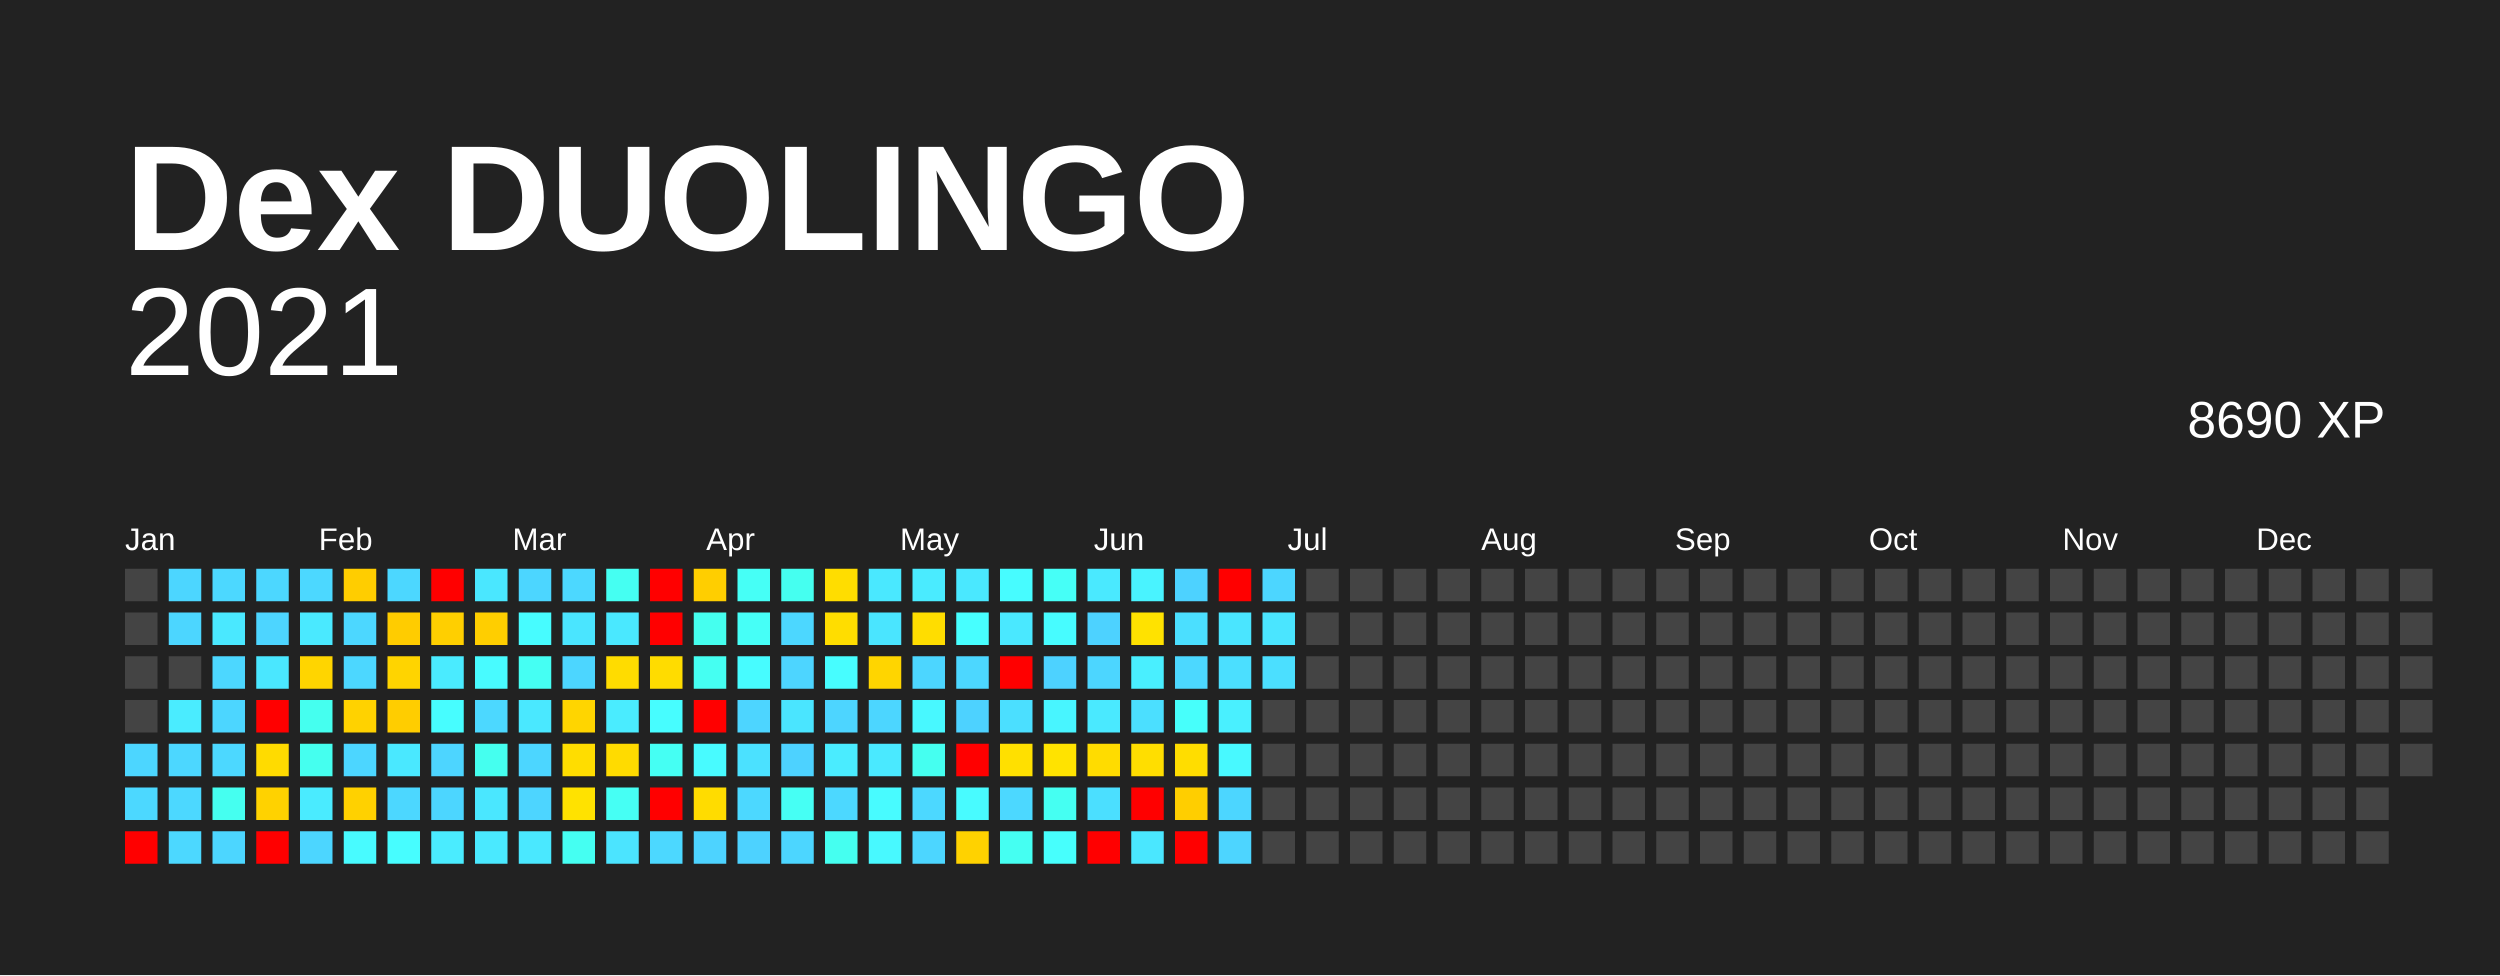
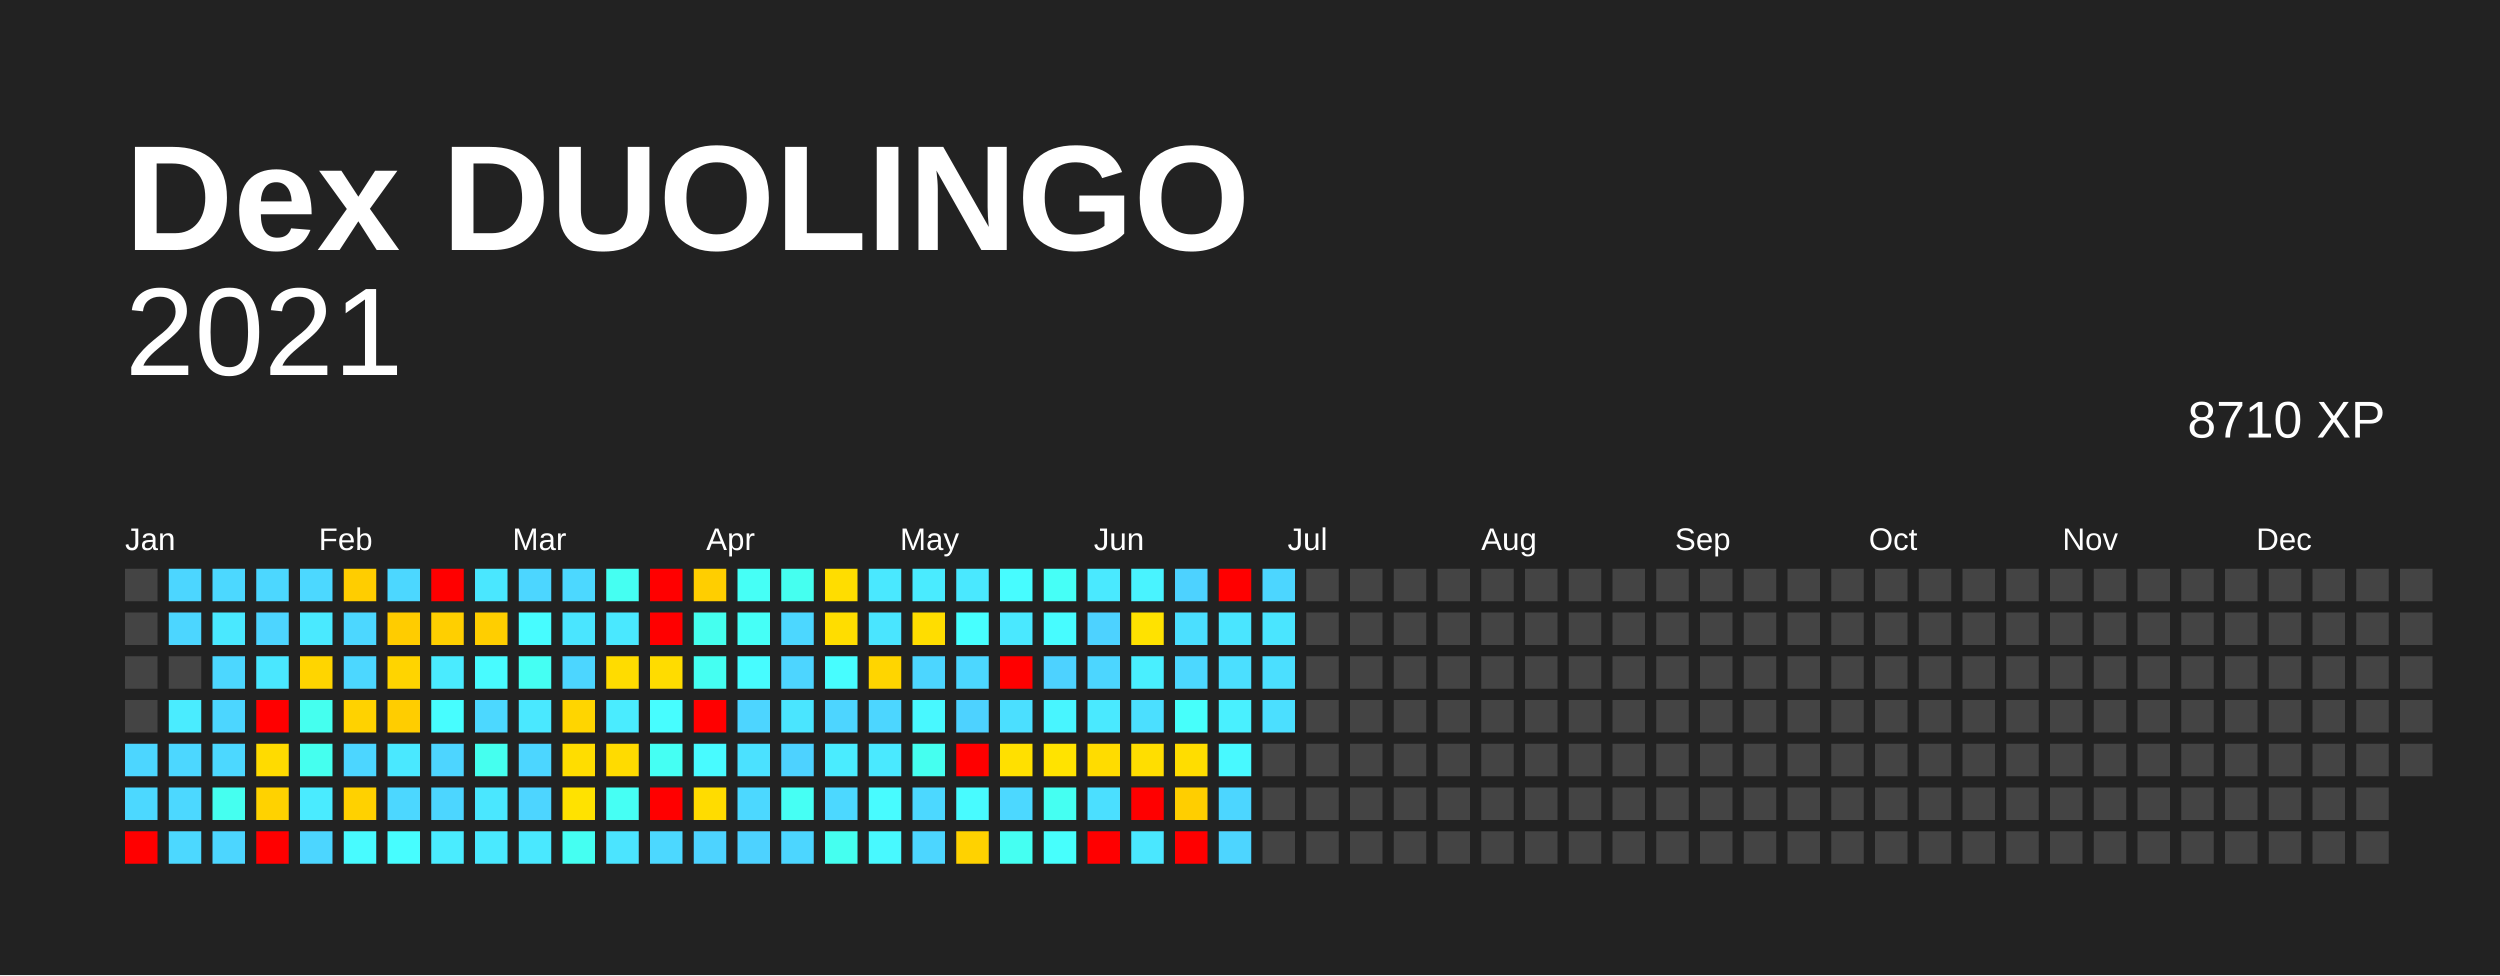
<svg xmlns="http://www.w3.org/2000/svg" baseProfile="full" height="78mm" version="1.1" viewBox="0,0,200,78" width="200mm">
  <defs />
  <rect fill="#222222" height="78" width="200" x="0" y="0" />
  <text fill="#FFFFFF" style="font-size:12px; font-family:Arial; font-weight:bold;" x="10" y="20">Dex DUOLINGO</text>
  <text alignment-baseline="hanging" fill="#FFFFFF" style="font-size:10.0px; font-family:Arial;" x="10" y="30">2021</text>
-   <text alignment-baseline="hanging" fill="#FFFFFF" style="font-size:4.125px; font-family:Arial;" x="175" y="35">8690 XP</text>
+   <text alignment-baseline="hanging" fill="#FFFFFF" style="font-size:4.125px; font-family:Arial;" x="175" y="35">8710 XP</text>
  <text fill="#FFFFFF" style="font-size:2.5px; font-family:Arial" x="10.0" y="44">Jan</text>
  <text fill="#FFFFFF" style="font-size:2.5px; font-family:Arial" x="25.5" y="44">Feb</text>
  <text fill="#FFFFFF" style="font-size:2.5px; font-family:Arial" x="41.0" y="44">Mar</text>
  <text fill="#FFFFFF" style="font-size:2.5px; font-family:Arial" x="56.5" y="44">Apr</text>
  <text fill="#FFFFFF" style="font-size:2.5px; font-family:Arial" x="72.0" y="44">May</text>
  <text fill="#FFFFFF" style="font-size:2.5px; font-family:Arial" x="87.5" y="44">Jun</text>
  <text fill="#FFFFFF" style="font-size:2.5px; font-family:Arial" x="103.0" y="44">Jul</text>
  <text fill="#FFFFFF" style="font-size:2.5px; font-family:Arial" x="118.5" y="44">Aug</text>
  <text fill="#FFFFFF" style="font-size:2.5px; font-family:Arial" x="134.0" y="44">Sep</text>
  <text fill="#FFFFFF" style="font-size:2.5px; font-family:Arial" x="149.5" y="44">Oct</text>
  <text fill="#FFFFFF" style="font-size:2.5px; font-family:Arial" x="165.0" y="44">Nov</text>
  <text fill="#FFFFFF" style="font-size:2.5px; font-family:Arial" x="180.5" y="44">Dec</text>
  <rect fill="#444444" height="2.6" width="2.6" x="10.0" y="45.5" />
  <rect fill="#444444" height="2.6" width="2.6" x="10.0" y="49.0" />
  <rect fill="#444444" height="2.6" width="2.6" x="10.0" y="52.5" />
  <rect fill="#444444" height="2.6" width="2.6" x="10.0" y="56.0" />
  <rect fill="#4cd6ff" height="2.6" width="2.6" x="10.0" y="59.5" />
  <rect fill="#4cd8ff" height="2.6" width="2.6" x="10.0" y="63.0" />
  <rect fill="red" height="2.6" width="2.6" x="10.0" y="66.5" />
  <rect fill="#4cd6ff" height="2.6" width="2.6" x="13.5" y="45.5" />
  <rect fill="#4cd6ff" height="2.6" width="2.6" x="13.5" y="49.0" />
  <rect fill="#444444" height="2.6" width="2.6" x="13.5" y="52.5" />
  <rect fill="#4aecff" height="2.6" width="2.6" x="13.5" y="56.0" />
  <rect fill="#4cd7ff" height="2.6" width="2.6" x="13.5" y="59.5" />
  <rect fill="#4cd8ff" height="2.6" width="2.6" x="13.5" y="63.0" />
  <rect fill="#4cd8ff" height="2.6" width="2.6" x="13.5" y="66.5" />
  <rect fill="#4cd8ff" height="2.6" width="2.6" x="17.0" y="45.5" />
  <rect fill="#4ae8ff" height="2.6" width="2.6" x="17.0" y="49.0" />
  <rect fill="#4cd7ff" height="2.6" width="2.6" x="17.0" y="52.5" />
  <rect fill="#4cd6ff" height="2.6" width="2.6" x="17.0" y="56.0" />
  <rect fill="#4cd8ff" height="2.6" width="2.6" x="17.0" y="59.5" />
  <rect fill="#45fff0" height="2.6" width="2.6" x="17.0" y="63.0" />
  <rect fill="#4cd6ff" height="2.6" width="2.6" x="17.0" y="66.5" />
  <rect fill="#4cd7ff" height="2.6" width="2.6" x="20.5" y="45.5" />
  <rect fill="#4dd5ff" height="2.6" width="2.6" x="20.5" y="49.0" />
  <rect fill="#4ae7ff" height="2.6" width="2.6" x="20.5" y="52.5" />
  <rect fill="red" height="2.6" width="2.6" x="20.5" y="56.0" />
  <rect fill="#ffdb00" height="2.6" width="2.6" x="20.5" y="59.5" />
  <rect fill="#ffd200" height="2.6" width="2.6" x="20.5" y="63.0" />
  <rect fill="red" height="2.6" width="2.6" x="20.5" y="66.5" />
  <rect fill="#4cd8ff" height="2.6" width="2.6" x="24.0" y="45.5" />
  <rect fill="#4ae9ff" height="2.6" width="2.6" x="24.0" y="49.0" />
  <rect fill="#ffd500" height="2.6" width="2.6" x="24.0" y="52.5" />
  <rect fill="#45ffef" height="2.6" width="2.6" x="24.0" y="56.0" />
  <rect fill="#45ffef" height="2.6" width="2.6" x="24.0" y="59.5" />
  <rect fill="#4aebff" height="2.6" width="2.6" x="24.0" y="63.0" />
  <rect fill="#4cd6ff" height="2.6" width="2.6" x="24.0" y="66.5" />
  <rect fill="#ffcd00" height="2.6" width="2.6" x="27.5" y="45.5" />
  <rect fill="#4cd7ff" height="2.6" width="2.6" x="27.5" y="49.0" />
  <rect fill="#4cd7ff" height="2.6" width="2.6" x="27.5" y="52.5" />
  <rect fill="#ffd200" height="2.6" width="2.6" x="27.5" y="56.0" />
  <rect fill="#4cd6ff" height="2.6" width="2.6" x="27.5" y="59.5" />
  <rect fill="#ffd100" height="2.6" width="2.6" x="27.5" y="63.0" />
  <rect fill="#48fbff" height="2.6" width="2.6" x="27.5" y="66.5" />
  <rect fill="#4cd7ff" height="2.6" width="2.6" x="31.0" y="45.5" />
  <rect fill="#ffcc00" height="2.6" width="2.6" x="31.0" y="49.0" />
  <rect fill="#ffd400" height="2.6" width="2.6" x="31.0" y="52.5" />
  <rect fill="#ffcd00" height="2.6" width="2.6" x="31.0" y="56.0" />
  <rect fill="#4ae8ff" height="2.6" width="2.6" x="31.0" y="59.5" />
  <rect fill="#4cd7ff" height="2.6" width="2.6" x="31.0" y="63.0" />
  <rect fill="#47fdff" height="2.6" width="2.6" x="31.0" y="66.5" />
  <rect fill="red" height="2.6" width="2.6" x="34.5" y="45.5" />
  <rect fill="#ffcf00" height="2.6" width="2.6" x="34.5" y="49.0" />
  <rect fill="#4aebff" height="2.6" width="2.6" x="34.5" y="52.5" />
  <rect fill="#47fdff" height="2.6" width="2.6" x="34.5" y="56.0" />
  <rect fill="#4dd5ff" height="2.6" width="2.6" x="34.5" y="59.5" />
  <rect fill="#4cd6ff" height="2.6" width="2.6" x="34.5" y="63.0" />
  <rect fill="#4aecff" height="2.6" width="2.6" x="34.5" y="66.5" />
  <rect fill="#4ae7ff" height="2.6" width="2.6" x="38.0" y="45.5" />
  <rect fill="#ffce00" height="2.6" width="2.6" x="38.0" y="49.0" />
  <rect fill="#48fbff" height="2.6" width="2.6" x="38.0" y="52.5" />
  <rect fill="#4cd8ff" height="2.6" width="2.6" x="38.0" y="56.0" />
  <rect fill="#45ffef" height="2.6" width="2.6" x="38.0" y="59.5" />
  <rect fill="#4ae7ff" height="2.6" width="2.6" x="38.0" y="63.0" />
  <rect fill="#4ae9ff" height="2.6" width="2.6" x="38.0" y="66.5" />
  <rect fill="#4cd6ff" height="2.6" width="2.6" x="41.5" y="45.5" />
  <rect fill="#47fcff" height="2.6" width="2.6" x="41.5" y="49.0" />
  <rect fill="#45fff3" height="2.6" width="2.6" x="41.5" y="52.5" />
  <rect fill="#4ae8ff" height="2.6" width="2.6" x="41.5" y="56.0" />
  <rect fill="#4cd6ff" height="2.6" width="2.6" x="41.5" y="59.5" />
  <rect fill="#4dd5ff" height="2.6" width="2.6" x="41.5" y="63.0" />
  <rect fill="#4ae8ff" height="2.6" width="2.6" x="41.5" y="66.5" />
  <rect fill="#4cd8ff" height="2.6" width="2.6" x="45.0" y="45.5" />
  <rect fill="#4ae5ff" height="2.6" width="2.6" x="45.0" y="49.0" />
  <rect fill="#4cd6ff" height="2.6" width="2.6" x="45.0" y="52.5" />
  <rect fill="#ffd500" height="2.6" width="2.6" x="45.0" y="56.0" />
  <rect fill="#ffdd00" height="2.6" width="2.6" x="45.0" y="59.5" />
  <rect fill="#ffe200" height="2.6" width="2.6" x="45.0" y="63.0" />
  <rect fill="#45fff2" height="2.6" width="2.6" x="45.0" y="66.5" />
  <rect fill="#45fff2" height="2.6" width="2.6" x="48.5" y="45.5" />
  <rect fill="#4ae8ff" height="2.6" width="2.6" x="48.5" y="49.0" />
  <rect fill="#ffdc00" height="2.6" width="2.6" x="48.5" y="52.5" />
  <rect fill="#4aecff" height="2.6" width="2.6" x="48.5" y="56.0" />
  <rect fill="#ffdb00" height="2.6" width="2.6" x="48.5" y="59.5" />
  <rect fill="#46fff4" height="2.6" width="2.6" x="48.5" y="63.0" />
  <rect fill="#4be4ff" height="2.6" width="2.6" x="48.5" y="66.5" />
  <rect fill="red" height="2.6" width="2.6" x="52.0" y="45.5" />
  <rect fill="red" height="2.6" width="2.6" x="52.0" y="49.0" />
  <rect fill="#ffdc00" height="2.6" width="2.6" x="52.0" y="52.5" />
  <rect fill="#47fdff" height="2.6" width="2.6" x="52.0" y="56.0" />
  <rect fill="#45fff3" height="2.6" width="2.6" x="52.0" y="59.5" />
  <rect fill="red" height="2.6" width="2.6" x="52.0" y="63.0" />
  <rect fill="#4cd8ff" height="2.6" width="2.6" x="52.0" y="66.5" />
  <rect fill="#ffce00" height="2.6" width="2.6" x="55.5" y="45.5" />
  <rect fill="#45ffef" height="2.6" width="2.6" x="55.5" y="49.0" />
  <rect fill="#45fff2" height="2.6" width="2.6" x="55.5" y="52.5" />
  <rect fill="red" height="2.6" width="2.6" x="55.5" y="56.0" />
  <rect fill="#48fbff" height="2.6" width="2.6" x="55.5" y="59.5" />
  <rect fill="#ffdc00" height="2.6" width="2.6" x="55.5" y="63.0" />
  <rect fill="#4dd3ff" height="2.6" width="2.6" x="55.5" y="66.5" />
  <rect fill="#46fff6" height="2.6" width="2.6" x="59.0" y="45.5" />
  <rect fill="#46fff7" height="2.6" width="2.6" x="59.0" y="49.0" />
  <rect fill="#47fcff" height="2.6" width="2.6" x="59.0" y="52.5" />
  <rect fill="#4dd5ff" height="2.6" width="2.6" x="59.0" y="56.0" />
  <rect fill="#4be1ff" height="2.6" width="2.6" x="59.0" y="59.5" />
  <rect fill="#4cd8ff" height="2.6" width="2.6" x="59.0" y="63.0" />
  <rect fill="#4dd2ff" height="2.6" width="2.6" x="59.0" y="66.5" />
  <rect fill="#45fff0" height="2.6" width="2.6" x="62.5" y="45.5" />
  <rect fill="#4cd7ff" height="2.6" width="2.6" x="62.5" y="49.0" />
  <rect fill="#4dd5ff" height="2.6" width="2.6" x="62.5" y="52.5" />
  <rect fill="#4ae5ff" height="2.6" width="2.6" x="62.5" y="56.0" />
  <rect fill="#4dd2ff" height="2.6" width="2.6" x="62.5" y="59.5" />
  <rect fill="#46fff4" height="2.6" width="2.6" x="62.5" y="63.0" />
  <rect fill="#4cd6ff" height="2.6" width="2.6" x="62.5" y="66.5" />
  <rect fill="#ffdd00" height="2.6" width="2.6" x="66.0" y="45.5" />
  <rect fill="#ffdd00" height="2.6" width="2.6" x="66.0" y="49.0" />
  <rect fill="#47fdff" height="2.6" width="2.6" x="66.0" y="52.5" />
  <rect fill="#4dd5ff" height="2.6" width="2.6" x="66.0" y="56.0" />
  <rect fill="#4aecff" height="2.6" width="2.6" x="66.0" y="59.5" />
  <rect fill="#4cd8ff" height="2.6" width="2.6" x="66.0" y="63.0" />
  <rect fill="#45fff0" height="2.6" width="2.6" x="66.0" y="66.5" />
  <rect fill="#4ae8ff" height="2.6" width="2.6" x="69.5" y="45.5" />
  <rect fill="#4ae5ff" height="2.6" width="2.6" x="69.5" y="49.0" />
  <rect fill="#ffd500" height="2.6" width="2.6" x="69.5" y="52.5" />
  <rect fill="#4cd6ff" height="2.6" width="2.6" x="69.5" y="56.0" />
  <rect fill="#4ae9ff" height="2.6" width="2.6" x="69.5" y="59.5" />
  <rect fill="#48fbff" height="2.6" width="2.6" x="69.5" y="63.0" />
  <rect fill="#48f9ff" height="2.6" width="2.6" x="69.5" y="66.5" />
  <rect fill="#4aebff" height="2.6" width="2.6" x="73.0" y="45.5" />
  <rect fill="#ffdd00" height="2.6" width="2.6" x="73.0" y="49.0" />
  <rect fill="#4cd6ff" height="2.6" width="2.6" x="73.0" y="52.5" />
  <rect fill="#48f8ff" height="2.6" width="2.6" x="73.0" y="56.0" />
  <rect fill="#45fff0" height="2.6" width="2.6" x="73.0" y="59.5" />
  <rect fill="#4cd8ff" height="2.6" width="2.6" x="73.0" y="63.0" />
  <rect fill="#4cd6ff" height="2.6" width="2.6" x="73.0" y="66.5" />
  <rect fill="#4ae8ff" height="2.6" width="2.6" x="76.5" y="45.5" />
  <rect fill="#47ffff" height="2.6" width="2.6" x="76.5" y="49.0" />
  <rect fill="#4cd7ff" height="2.6" width="2.6" x="76.5" y="52.5" />
  <rect fill="#4dd2ff" height="2.6" width="2.6" x="76.5" y="56.0" />
  <rect fill="red" height="2.6" width="2.6" x="76.5" y="59.5" />
  <rect fill="#48fbff" height="2.6" width="2.6" x="76.5" y="63.0" />
  <rect fill="#ffd200" height="2.6" width="2.6" x="76.5" y="66.5" />
  <rect fill="#47fcff" height="2.6" width="2.6" x="80.0" y="45.5" />
  <rect fill="#4ae8ff" height="2.6" width="2.6" x="80.0" y="49.0" />
  <rect fill="red" height="2.6" width="2.6" x="80.0" y="52.5" />
  <rect fill="#4bdfff" height="2.6" width="2.6" x="80.0" y="56.0" />
  <rect fill="#ffe000" height="2.6" width="2.6" x="80.0" y="59.5" />
  <rect fill="#4cd8ff" height="2.6" width="2.6" x="80.0" y="63.0" />
  <rect fill="#45fff2" height="2.6" width="2.6" x="80.0" y="66.5" />
  <rect fill="#46fff7" height="2.6" width="2.6" x="83.5" y="45.5" />
  <rect fill="#47fcff" height="2.6" width="2.6" x="83.5" y="49.0" />
  <rect fill="#4dd2ff" height="2.6" width="2.6" x="83.5" y="52.5" />
  <rect fill="#48f5ff" height="2.6" width="2.6" x="83.5" y="56.0" />
  <rect fill="#ffe300" height="2.6" width="2.6" x="83.5" y="59.5" />
  <rect fill="#45fff2" height="2.6" width="2.6" x="83.5" y="63.0" />
  <rect fill="#47fffd" height="2.6" width="2.6" x="83.5" y="66.5" />
  <rect fill="#4ae9ff" height="2.6" width="2.6" x="87.0" y="45.5" />
  <rect fill="#4dd2ff" height="2.6" width="2.6" x="87.0" y="49.0" />
  <rect fill="#4cd6ff" height="2.6" width="2.6" x="87.0" y="52.5" />
  <rect fill="#4ae9ff" height="2.6" width="2.6" x="87.0" y="56.0" />
  <rect fill="#ffdc00" height="2.6" width="2.6" x="87.0" y="59.5" />
  <rect fill="#4bdfff" height="2.6" width="2.6" x="87.0" y="63.0" />
  <rect fill="red" height="2.6" width="2.6" x="87.0" y="66.5" />
  <rect fill="#49f3ff" height="2.6" width="2.6" x="90.5" y="45.5" />
  <rect fill="#ffe200" height="2.6" width="2.6" x="90.5" y="49.0" />
  <rect fill="#49efff" height="2.6" width="2.6" x="90.5" y="52.5" />
  <rect fill="#4bdfff" height="2.6" width="2.6" x="90.5" y="56.0" />
  <rect fill="#ffde00" height="2.6" width="2.6" x="90.5" y="59.5" />
  <rect fill="red" height="2.6" width="2.6" x="90.5" y="63.0" />
  <rect fill="#4ae7ff" height="2.6" width="2.6" x="90.5" y="66.5" />
  <rect fill="#4dd2ff" height="2.6" width="2.6" x="94.0" y="45.5" />
  <rect fill="#4bdfff" height="2.6" width="2.6" x="94.0" y="49.0" />
  <rect fill="#4cd8ff" height="2.6" width="2.6" x="94.0" y="52.5" />
  <rect fill="#47fffb" height="2.6" width="2.6" x="94.0" y="56.0" />
  <rect fill="#ffdd00" height="2.6" width="2.6" x="94.0" y="59.5" />
  <rect fill="#ffce00" height="2.6" width="2.6" x="94.0" y="63.0" />
  <rect fill="red" height="2.6" width="2.6" x="94.0" y="66.5" />
  <rect fill="red" height="2.6" width="2.6" x="97.5" y="45.5" />
  <rect fill="#4ae5ff" height="2.6" width="2.6" x="97.5" y="49.0" />
  <rect fill="#4bdfff" height="2.6" width="2.6" x="97.5" y="52.5" />
  <rect fill="#49f0ff" height="2.6" width="2.6" x="97.5" y="56.0" />
  <rect fill="#48f9ff" height="2.6" width="2.6" x="97.5" y="59.5" />
  <rect fill="#4cd6ff" height="2.6" width="2.6" x="97.5" y="63.0" />
  <rect fill="#4dd5ff" height="2.6" width="2.6" x="97.5" y="66.5" />
  <rect fill="#4cd6ff" height="2.6" width="2.6" x="101.0" y="45.5" />
  <rect fill="#4ae5ff" height="2.6" width="2.6" x="101.0" y="49.0" />
  <rect fill="#4bdfff" height="2.6" width="2.6" x="101.0" y="52.5" />
-   <rect fill="#444444" height="2.6" width="2.6" x="101.0" y="56.0" />
+   <rect fill="#4bdfff" height="2.6" width="2.6" x="101.0" y="56.0" />
  <rect fill="#444444" height="2.6" width="2.6" x="101.0" y="59.5" />
  <rect fill="#444444" height="2.6" width="2.6" x="101.0" y="63.0" />
  <rect fill="#444444" height="2.6" width="2.6" x="101.0" y="66.5" />
  <rect fill="#444444" height="2.6" width="2.6" x="104.5" y="45.5" />
  <rect fill="#444444" height="2.6" width="2.6" x="104.5" y="49.0" />
  <rect fill="#444444" height="2.6" width="2.6" x="104.5" y="52.5" />
  <rect fill="#444444" height="2.6" width="2.6" x="104.5" y="56.0" />
  <rect fill="#444444" height="2.6" width="2.6" x="104.5" y="59.5" />
  <rect fill="#444444" height="2.6" width="2.6" x="104.5" y="63.0" />
  <rect fill="#444444" height="2.6" width="2.6" x="104.5" y="66.5" />
  <rect fill="#444444" height="2.6" width="2.6" x="108.0" y="45.5" />
  <rect fill="#444444" height="2.6" width="2.6" x="108.0" y="49.0" />
  <rect fill="#444444" height="2.6" width="2.6" x="108.0" y="52.5" />
  <rect fill="#444444" height="2.6" width="2.6" x="108.0" y="56.0" />
  <rect fill="#444444" height="2.6" width="2.6" x="108.0" y="59.5" />
  <rect fill="#444444" height="2.6" width="2.6" x="108.0" y="63.0" />
  <rect fill="#444444" height="2.6" width="2.6" x="108.0" y="66.5" />
  <rect fill="#444444" height="2.6" width="2.6" x="111.5" y="45.5" />
  <rect fill="#444444" height="2.6" width="2.6" x="111.5" y="49.0" />
  <rect fill="#444444" height="2.6" width="2.6" x="111.5" y="52.5" />
  <rect fill="#444444" height="2.6" width="2.6" x="111.5" y="56.0" />
  <rect fill="#444444" height="2.6" width="2.6" x="111.5" y="59.5" />
  <rect fill="#444444" height="2.6" width="2.6" x="111.5" y="63.0" />
  <rect fill="#444444" height="2.6" width="2.6" x="111.5" y="66.5" />
  <rect fill="#444444" height="2.6" width="2.6" x="115.0" y="45.5" />
  <rect fill="#444444" height="2.6" width="2.6" x="115.0" y="49.0" />
  <rect fill="#444444" height="2.6" width="2.6" x="115.0" y="52.5" />
  <rect fill="#444444" height="2.6" width="2.6" x="115.0" y="56.0" />
  <rect fill="#444444" height="2.6" width="2.6" x="115.0" y="59.5" />
  <rect fill="#444444" height="2.6" width="2.6" x="115.0" y="63.0" />
  <rect fill="#444444" height="2.6" width="2.6" x="115.0" y="66.5" />
  <rect fill="#444444" height="2.6" width="2.6" x="118.5" y="45.5" />
  <rect fill="#444444" height="2.6" width="2.6" x="118.5" y="49.0" />
  <rect fill="#444444" height="2.6" width="2.6" x="118.5" y="52.5" />
  <rect fill="#444444" height="2.6" width="2.6" x="118.5" y="56.0" />
  <rect fill="#444444" height="2.6" width="2.6" x="118.5" y="59.5" />
  <rect fill="#444444" height="2.6" width="2.6" x="118.5" y="63.0" />
  <rect fill="#444444" height="2.6" width="2.6" x="118.5" y="66.5" />
  <rect fill="#444444" height="2.6" width="2.6" x="122.0" y="45.5" />
  <rect fill="#444444" height="2.6" width="2.6" x="122.0" y="49.0" />
  <rect fill="#444444" height="2.6" width="2.6" x="122.0" y="52.5" />
  <rect fill="#444444" height="2.6" width="2.6" x="122.0" y="56.0" />
  <rect fill="#444444" height="2.6" width="2.6" x="122.0" y="59.5" />
  <rect fill="#444444" height="2.6" width="2.6" x="122.0" y="63.0" />
  <rect fill="#444444" height="2.6" width="2.6" x="122.0" y="66.5" />
  <rect fill="#444444" height="2.6" width="2.6" x="125.5" y="45.5" />
  <rect fill="#444444" height="2.6" width="2.6" x="125.5" y="49.0" />
  <rect fill="#444444" height="2.6" width="2.6" x="125.5" y="52.5" />
  <rect fill="#444444" height="2.6" width="2.6" x="125.5" y="56.0" />
  <rect fill="#444444" height="2.6" width="2.6" x="125.5" y="59.5" />
  <rect fill="#444444" height="2.6" width="2.6" x="125.5" y="63.0" />
  <rect fill="#444444" height="2.6" width="2.6" x="125.5" y="66.5" />
  <rect fill="#444444" height="2.6" width="2.6" x="129.0" y="45.5" />
  <rect fill="#444444" height="2.6" width="2.6" x="129.0" y="49.0" />
  <rect fill="#444444" height="2.6" width="2.6" x="129.0" y="52.5" />
  <rect fill="#444444" height="2.6" width="2.6" x="129.0" y="56.0" />
  <rect fill="#444444" height="2.6" width="2.6" x="129.0" y="59.5" />
  <rect fill="#444444" height="2.6" width="2.6" x="129.0" y="63.0" />
  <rect fill="#444444" height="2.6" width="2.6" x="129.0" y="66.5" />
  <rect fill="#444444" height="2.6" width="2.6" x="132.5" y="45.5" />
  <rect fill="#444444" height="2.6" width="2.6" x="132.5" y="49.0" />
  <rect fill="#444444" height="2.6" width="2.6" x="132.5" y="52.5" />
  <rect fill="#444444" height="2.6" width="2.6" x="132.5" y="56.0" />
  <rect fill="#444444" height="2.6" width="2.6" x="132.5" y="59.5" />
  <rect fill="#444444" height="2.6" width="2.6" x="132.5" y="63.0" />
  <rect fill="#444444" height="2.6" width="2.6" x="132.5" y="66.5" />
  <rect fill="#444444" height="2.6" width="2.6" x="136.0" y="45.5" />
  <rect fill="#444444" height="2.6" width="2.6" x="136.0" y="49.0" />
  <rect fill="#444444" height="2.6" width="2.6" x="136.0" y="52.5" />
  <rect fill="#444444" height="2.6" width="2.6" x="136.0" y="56.0" />
  <rect fill="#444444" height="2.6" width="2.6" x="136.0" y="59.5" />
  <rect fill="#444444" height="2.6" width="2.6" x="136.0" y="63.0" />
  <rect fill="#444444" height="2.6" width="2.6" x="136.0" y="66.5" />
  <rect fill="#444444" height="2.6" width="2.6" x="139.5" y="45.5" />
  <rect fill="#444444" height="2.6" width="2.6" x="139.5" y="49.0" />
  <rect fill="#444444" height="2.6" width="2.6" x="139.5" y="52.5" />
  <rect fill="#444444" height="2.6" width="2.6" x="139.5" y="56.0" />
  <rect fill="#444444" height="2.6" width="2.6" x="139.5" y="59.5" />
  <rect fill="#444444" height="2.6" width="2.6" x="139.5" y="63.0" />
  <rect fill="#444444" height="2.6" width="2.6" x="139.5" y="66.5" />
  <rect fill="#444444" height="2.6" width="2.6" x="143.0" y="45.5" />
  <rect fill="#444444" height="2.6" width="2.6" x="143.0" y="49.0" />
  <rect fill="#444444" height="2.6" width="2.6" x="143.0" y="52.5" />
  <rect fill="#444444" height="2.6" width="2.6" x="143.0" y="56.0" />
  <rect fill="#444444" height="2.6" width="2.6" x="143.0" y="59.5" />
  <rect fill="#444444" height="2.6" width="2.6" x="143.0" y="63.0" />
  <rect fill="#444444" height="2.6" width="2.6" x="143.0" y="66.5" />
  <rect fill="#444444" height="2.6" width="2.6" x="146.5" y="45.5" />
  <rect fill="#444444" height="2.6" width="2.6" x="146.5" y="49.0" />
  <rect fill="#444444" height="2.6" width="2.6" x="146.5" y="52.5" />
  <rect fill="#444444" height="2.6" width="2.6" x="146.5" y="56.0" />
  <rect fill="#444444" height="2.6" width="2.6" x="146.5" y="59.5" />
  <rect fill="#444444" height="2.6" width="2.6" x="146.5" y="63.0" />
  <rect fill="#444444" height="2.6" width="2.6" x="146.5" y="66.5" />
  <rect fill="#444444" height="2.6" width="2.6" x="150.0" y="45.5" />
  <rect fill="#444444" height="2.6" width="2.6" x="150.0" y="49.0" />
  <rect fill="#444444" height="2.6" width="2.6" x="150.0" y="52.5" />
  <rect fill="#444444" height="2.6" width="2.6" x="150.0" y="56.0" />
  <rect fill="#444444" height="2.6" width="2.6" x="150.0" y="59.5" />
  <rect fill="#444444" height="2.6" width="2.6" x="150.0" y="63.0" />
  <rect fill="#444444" height="2.6" width="2.6" x="150.0" y="66.5" />
  <rect fill="#444444" height="2.6" width="2.6" x="153.5" y="45.5" />
  <rect fill="#444444" height="2.6" width="2.6" x="153.5" y="49.0" />
  <rect fill="#444444" height="2.6" width="2.6" x="153.5" y="52.5" />
  <rect fill="#444444" height="2.6" width="2.6" x="153.5" y="56.0" />
  <rect fill="#444444" height="2.6" width="2.6" x="153.5" y="59.5" />
  <rect fill="#444444" height="2.6" width="2.6" x="153.5" y="63.0" />
  <rect fill="#444444" height="2.6" width="2.6" x="153.5" y="66.5" />
  <rect fill="#444444" height="2.6" width="2.6" x="157.0" y="45.5" />
  <rect fill="#444444" height="2.6" width="2.6" x="157.0" y="49.0" />
  <rect fill="#444444" height="2.6" width="2.6" x="157.0" y="52.5" />
  <rect fill="#444444" height="2.6" width="2.6" x="157.0" y="56.0" />
  <rect fill="#444444" height="2.6" width="2.6" x="157.0" y="59.5" />
  <rect fill="#444444" height="2.6" width="2.6" x="157.0" y="63.0" />
  <rect fill="#444444" height="2.6" width="2.6" x="157.0" y="66.5" />
  <rect fill="#444444" height="2.6" width="2.6" x="160.5" y="45.5" />
  <rect fill="#444444" height="2.6" width="2.6" x="160.5" y="49.0" />
  <rect fill="#444444" height="2.6" width="2.6" x="160.5" y="52.5" />
  <rect fill="#444444" height="2.6" width="2.6" x="160.5" y="56.0" />
  <rect fill="#444444" height="2.6" width="2.6" x="160.5" y="59.5" />
  <rect fill="#444444" height="2.6" width="2.6" x="160.5" y="63.0" />
  <rect fill="#444444" height="2.6" width="2.6" x="160.5" y="66.5" />
  <rect fill="#444444" height="2.6" width="2.6" x="164.0" y="45.5" />
  <rect fill="#444444" height="2.6" width="2.6" x="164.0" y="49.0" />
  <rect fill="#444444" height="2.6" width="2.6" x="164.0" y="52.5" />
  <rect fill="#444444" height="2.6" width="2.6" x="164.0" y="56.0" />
  <rect fill="#444444" height="2.6" width="2.6" x="164.0" y="59.5" />
  <rect fill="#444444" height="2.6" width="2.6" x="164.0" y="63.0" />
  <rect fill="#444444" height="2.6" width="2.6" x="164.0" y="66.5" />
  <rect fill="#444444" height="2.6" width="2.6" x="167.5" y="45.5" />
  <rect fill="#444444" height="2.6" width="2.6" x="167.5" y="49.0" />
  <rect fill="#444444" height="2.6" width="2.6" x="167.5" y="52.5" />
  <rect fill="#444444" height="2.6" width="2.6" x="167.5" y="56.0" />
  <rect fill="#444444" height="2.6" width="2.6" x="167.5" y="59.5" />
  <rect fill="#444444" height="2.6" width="2.6" x="167.5" y="63.0" />
  <rect fill="#444444" height="2.6" width="2.6" x="167.5" y="66.5" />
  <rect fill="#444444" height="2.6" width="2.6" x="171.0" y="45.5" />
  <rect fill="#444444" height="2.6" width="2.6" x="171.0" y="49.0" />
  <rect fill="#444444" height="2.6" width="2.6" x="171.0" y="52.5" />
  <rect fill="#444444" height="2.6" width="2.6" x="171.0" y="56.0" />
  <rect fill="#444444" height="2.6" width="2.6" x="171.0" y="59.5" />
  <rect fill="#444444" height="2.6" width="2.6" x="171.0" y="63.0" />
  <rect fill="#444444" height="2.6" width="2.6" x="171.0" y="66.5" />
  <rect fill="#444444" height="2.6" width="2.6" x="174.5" y="45.5" />
  <rect fill="#444444" height="2.6" width="2.6" x="174.5" y="49.0" />
  <rect fill="#444444" height="2.6" width="2.6" x="174.5" y="52.5" />
  <rect fill="#444444" height="2.6" width="2.6" x="174.5" y="56.0" />
  <rect fill="#444444" height="2.6" width="2.6" x="174.5" y="59.5" />
  <rect fill="#444444" height="2.6" width="2.6" x="174.5" y="63.0" />
  <rect fill="#444444" height="2.6" width="2.6" x="174.5" y="66.5" />
  <rect fill="#444444" height="2.6" width="2.6" x="178.0" y="45.5" />
  <rect fill="#444444" height="2.6" width="2.6" x="178.0" y="49.0" />
  <rect fill="#444444" height="2.6" width="2.6" x="178.0" y="52.5" />
  <rect fill="#444444" height="2.6" width="2.6" x="178.0" y="56.0" />
  <rect fill="#444444" height="2.6" width="2.6" x="178.0" y="59.5" />
  <rect fill="#444444" height="2.6" width="2.6" x="178.0" y="63.0" />
  <rect fill="#444444" height="2.6" width="2.6" x="178.0" y="66.5" />
  <rect fill="#444444" height="2.6" width="2.6" x="181.5" y="45.5" />
  <rect fill="#444444" height="2.6" width="2.6" x="181.5" y="49.0" />
  <rect fill="#444444" height="2.6" width="2.6" x="181.5" y="52.5" />
  <rect fill="#444444" height="2.6" width="2.6" x="181.5" y="56.0" />
  <rect fill="#444444" height="2.6" width="2.6" x="181.5" y="59.5" />
  <rect fill="#444444" height="2.6" width="2.6" x="181.5" y="63.0" />
  <rect fill="#444444" height="2.6" width="2.6" x="181.5" y="66.5" />
  <rect fill="#444444" height="2.6" width="2.6" x="185.0" y="45.5" />
  <rect fill="#444444" height="2.6" width="2.6" x="185.0" y="49.0" />
  <rect fill="#444444" height="2.6" width="2.6" x="185.0" y="52.5" />
  <rect fill="#444444" height="2.6" width="2.6" x="185.0" y="56.0" />
  <rect fill="#444444" height="2.6" width="2.6" x="185.0" y="59.5" />
  <rect fill="#444444" height="2.6" width="2.6" x="185.0" y="63.0" />
  <rect fill="#444444" height="2.6" width="2.6" x="185.0" y="66.5" />
  <rect fill="#444444" height="2.6" width="2.6" x="188.5" y="45.5" />
  <rect fill="#444444" height="2.6" width="2.6" x="188.5" y="49.0" />
  <rect fill="#444444" height="2.6" width="2.6" x="188.5" y="52.5" />
  <rect fill="#444444" height="2.6" width="2.6" x="188.5" y="56.0" />
  <rect fill="#444444" height="2.6" width="2.6" x="188.5" y="59.5" />
  <rect fill="#444444" height="2.6" width="2.6" x="188.5" y="63.0" />
  <rect fill="#444444" height="2.6" width="2.6" x="188.5" y="66.5" />
  <rect fill="#444444" height="2.6" width="2.6" x="192.0" y="45.5" />
  <rect fill="#444444" height="2.6" width="2.6" x="192.0" y="49.0" />
  <rect fill="#444444" height="2.6" width="2.6" x="192.0" y="52.5" />
  <rect fill="#444444" height="2.6" width="2.6" x="192.0" y="56.0" />
  <rect fill="#444444" height="2.6" width="2.6" x="192.0" y="59.5" />
</svg>
